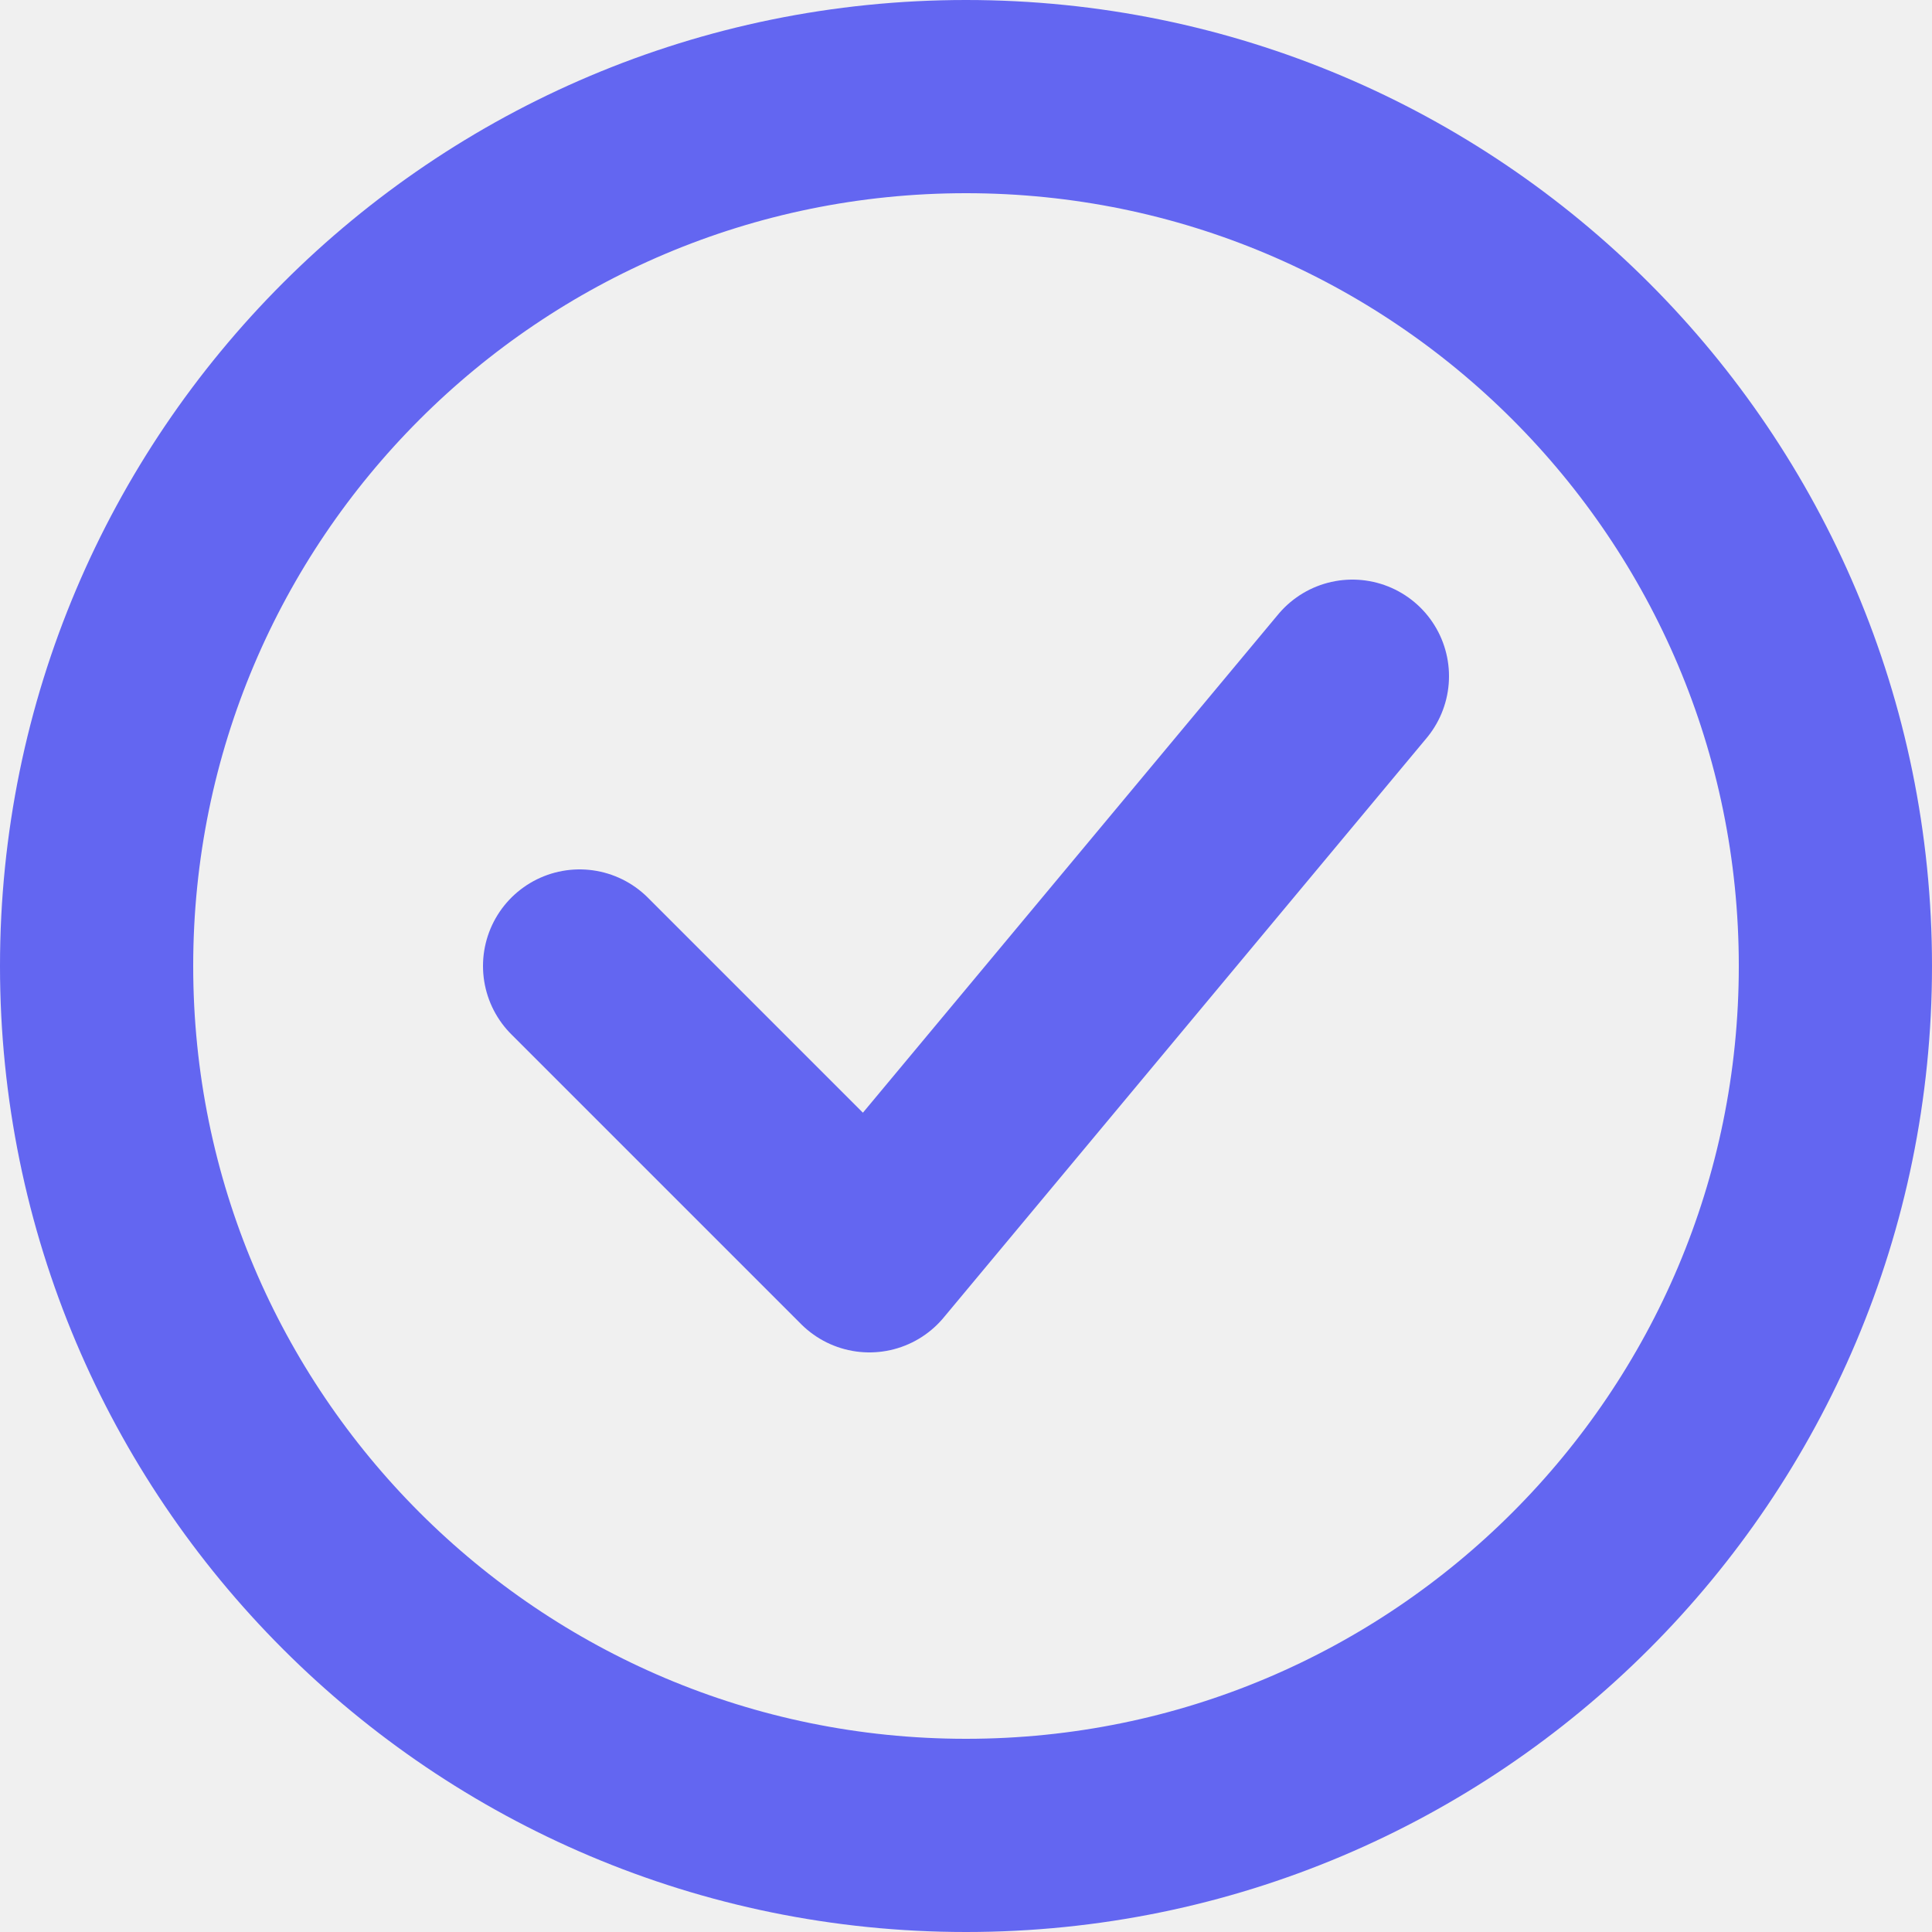
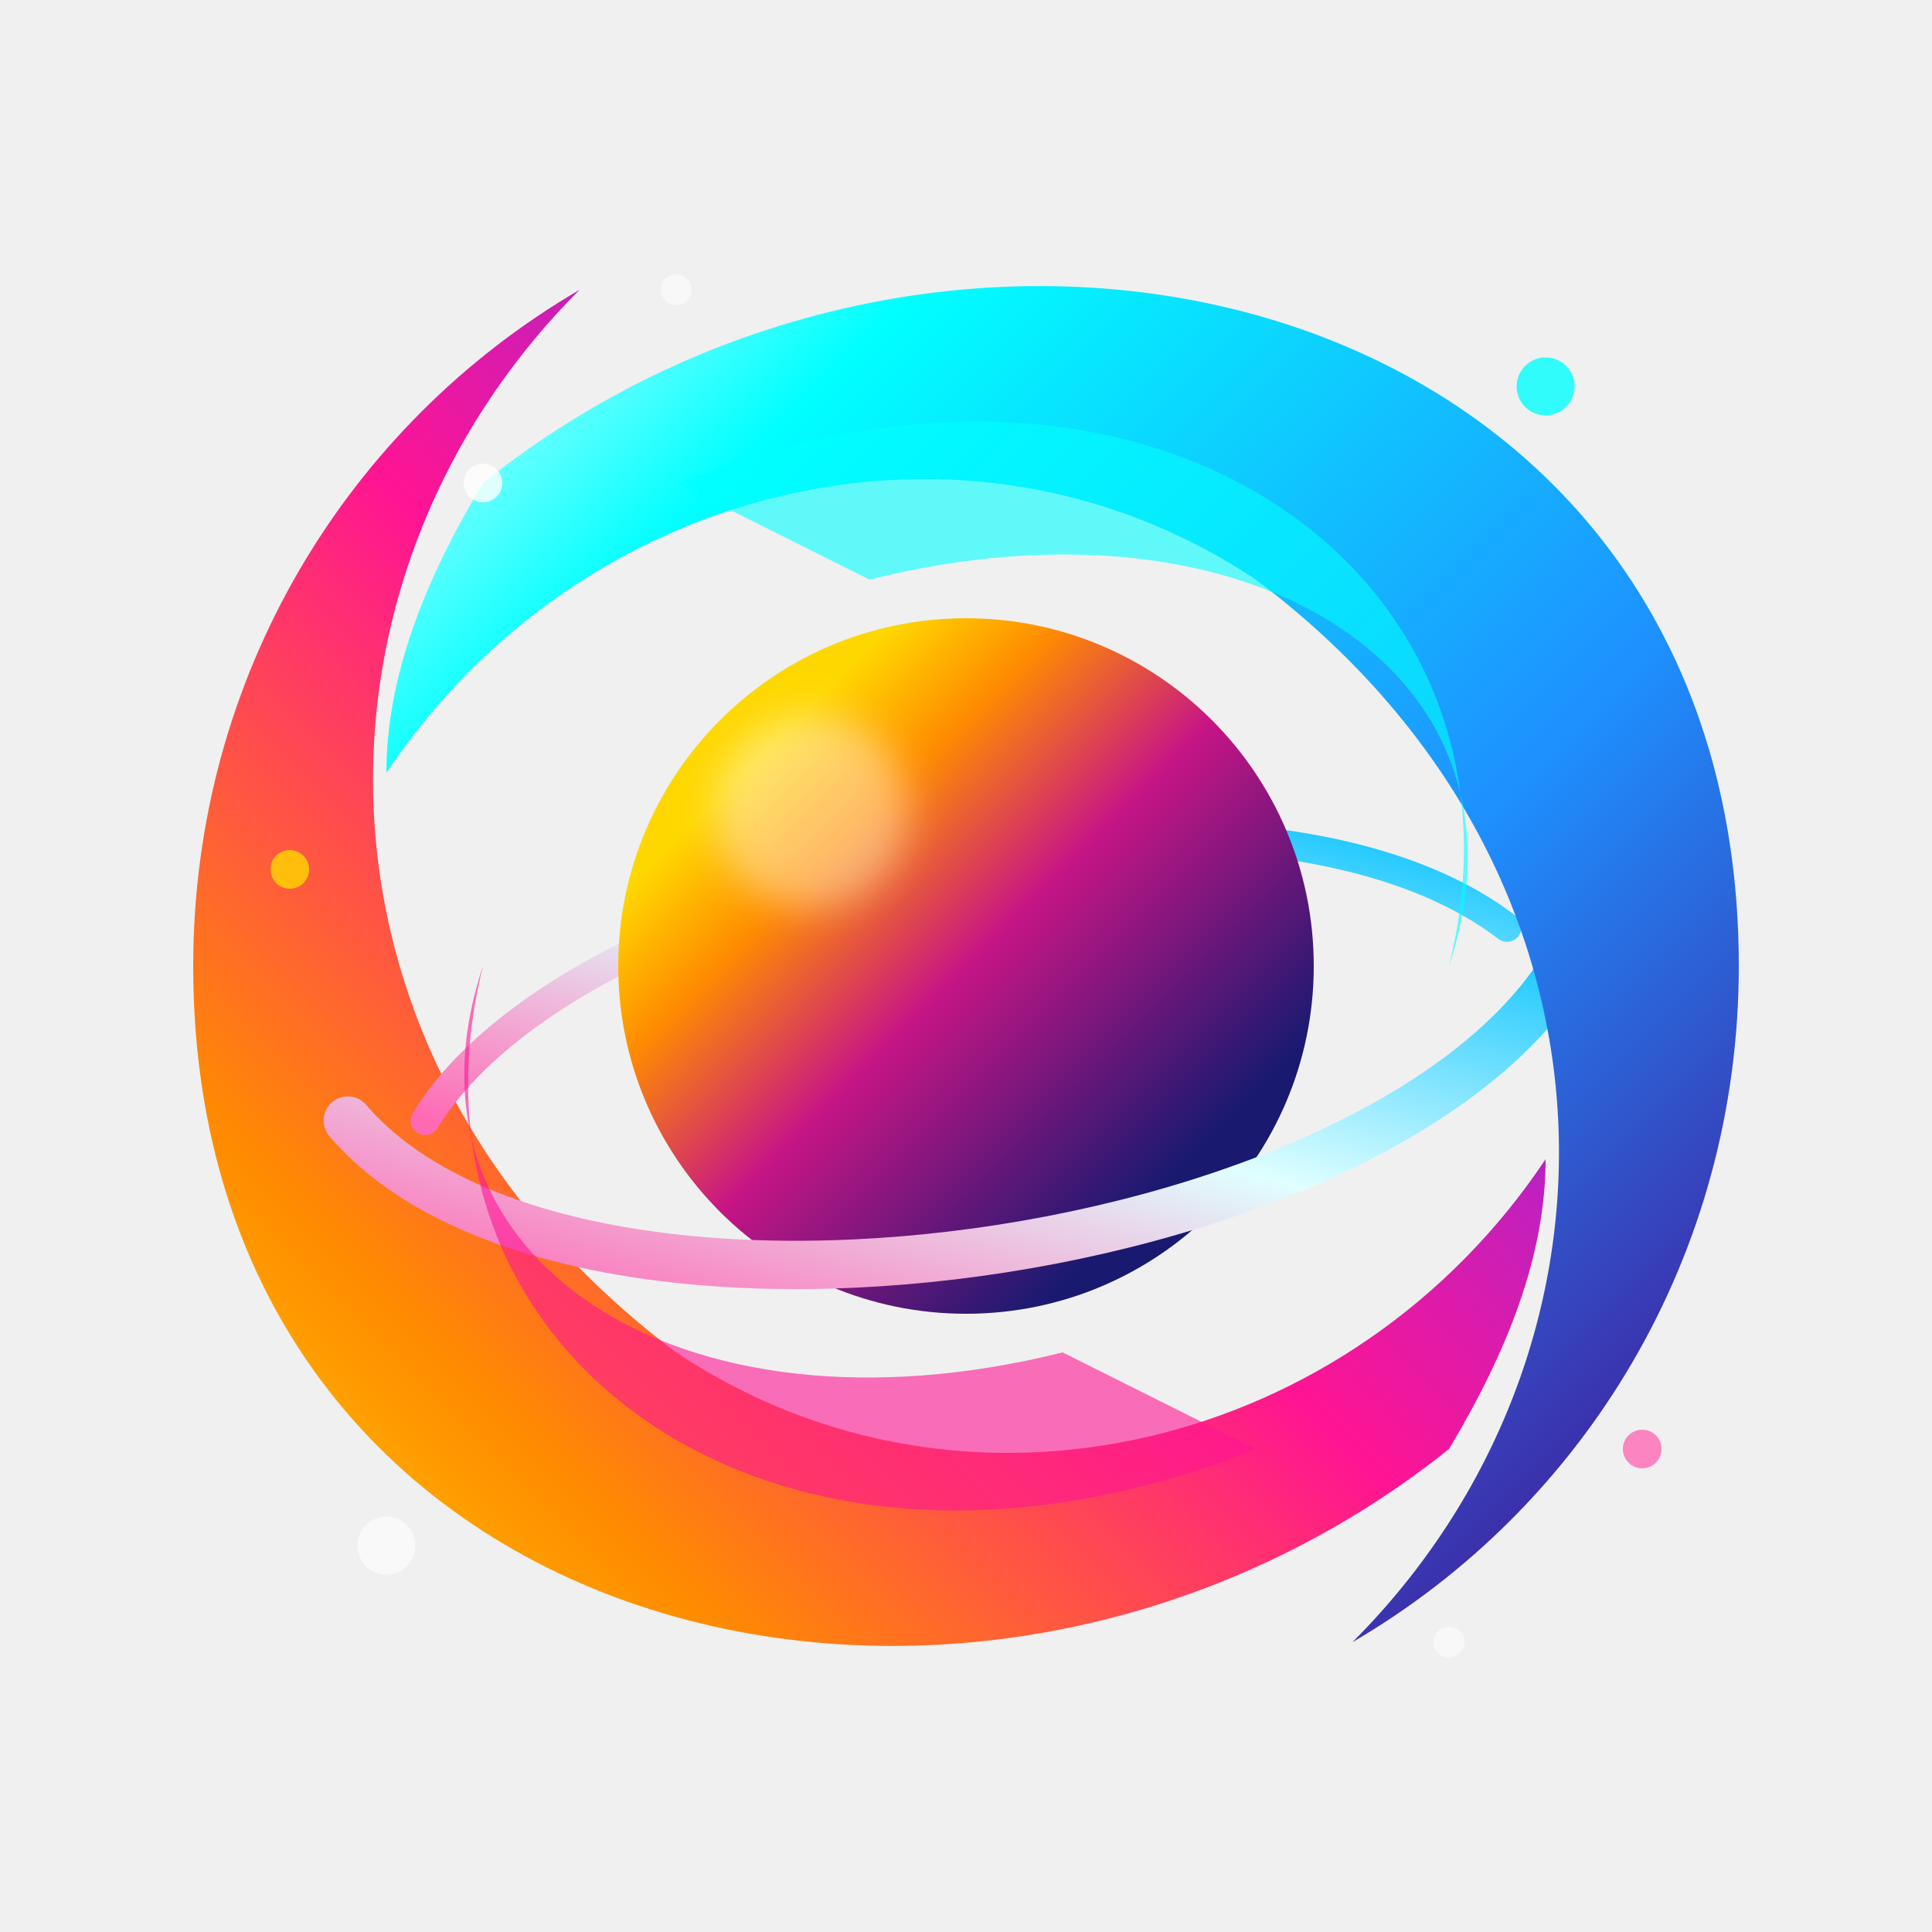
- <svg xmlns="http://www.w3.org/2000/svg" width="32" height="32" viewBox="0 0 100 100" fill="none">
-   <circle cx="50" cy="50" r="45" stroke="#6366F1" stroke-width="10" />
-   <path d="M30 50L45 65L70 35" stroke="#6366F1" stroke-width="10" stroke-linecap="round" stroke-linejoin="round" />
+ <svg xmlns="http://www.w3.org/2000/svg" width="100" height="100" viewBox="0 0 100 100" fill="none">
+   <defs>
+     <linearGradient id="planetGrad" x1="20%" y1="20%" x2="80%" y2="80%">
+       <stop offset="0%" stop-color="#FFD700" />
+       <stop offset="20%" stop-color="#FF8C00" />
+       <stop offset="50%" stop-color="#C71585" />
+       <stop offset="100%" stop-color="#191970" />
+     </linearGradient>
+     <linearGradient id="ringGrad" x1="0%" y1="100%" x2="100%" y2="0%">
+       <stop offset="0%" stop-color="#FF69B4" />
+       <stop offset="50%" stop-color="#E0FFFF" />
+       <stop offset="100%" stop-color="#00BFFF" />
+     </linearGradient>
+     <linearGradient id="swirl1Grad" x1="0%" y1="0%" x2="100%" y2="100%">
+       <stop offset="0%" stop-color="#E0FFFF" />
+       <stop offset="20%" stop-color="#00FFFF" />
+       <stop offset="60%" stop-color="#1E90FF" />
+       <stop offset="100%" stop-color="#4B0082" />
+     </linearGradient>
+     <linearGradient id="swirl2Grad" x1="0%" y1="100%" x2="100%" y2="0%">
+       <stop offset="0%" stop-color="#FFD700" />
+       <stop offset="20%" stop-color="#FF8C00" />
+       <stop offset="50%" stop-color="#FF1493" />
+       <stop offset="80%" stop-color="#8A2BE2" />
+       <stop offset="100%" stop-color="#0000CD" />
+     </linearGradient>
+   </defs>
+   <path d="M 75 75 C 50 95, 10 85, 10 50 C 10 35, 18 22, 30 15 C 15 30, 15 55, 35 70 C 50 80, 70 75, 80 60 C 80 65, 78 70, 75 75 Z" fill="url(#swirl2Grad)" />
+   <path d="M 22 58 C 30 45, 65 38, 78 48" fill="none" stroke="url(#ringGrad)" stroke-width="1.5" stroke-linecap="round" />
+   <circle cx="50" cy="50" r="18" fill="url(#planetGrad)" />
+   <circle cx="42" cy="42" r="5" fill="#FFF" opacity="0.4" filter="blur(1px)" />
+   <path d="M 18 58 C 30 72, 75 65, 82 48" fill="none" stroke="url(#ringGrad)" stroke-width="2.5" stroke-linecap="round" />
+   <path d="M 25 25 C 50 5, 90 15, 90 50 C 90 65, 82 78, 70 85 C 85 70, 85 45, 65 30 C 50 20, 30 25, 20 40 C 20 35, 22 30, 25 25 Z" fill="url(#swirl1Grad)" />
+   <path d="M 35 25 C 60 15, 80 30, 75 50 C 80 35, 65 25, 45 30 Z" fill="#00FFFF" opacity="0.6" />
+   <path d="M 65 75 C 40 85, 20 70, 25 50 C 20 65, 35 75, 55 70 Z" fill="#FF1493" opacity="0.6" />
+   <circle cx="25" cy="25" r="1" fill="#FFF" opacity="0.8" />
+   <circle cx="80" cy="20" r="1.5" fill="#00FFFF" opacity="0.8" />
+   <circle cx="85" cy="75" r="1" fill="#FF69B4" opacity="0.8" />
+   <circle cx="20" cy="80" r="1.5" fill="#FFF" opacity="0.6" />
+   <circle cx="15" cy="45" r="1" fill="#FFD700" opacity="0.8" />
+   <circle cx="75" cy="85" r="0.8" fill="#FFF" opacity="0.5" />
+   <circle cx="35" cy="15" r="0.8" fill="#FFF" opacity="0.5" />
</svg>
